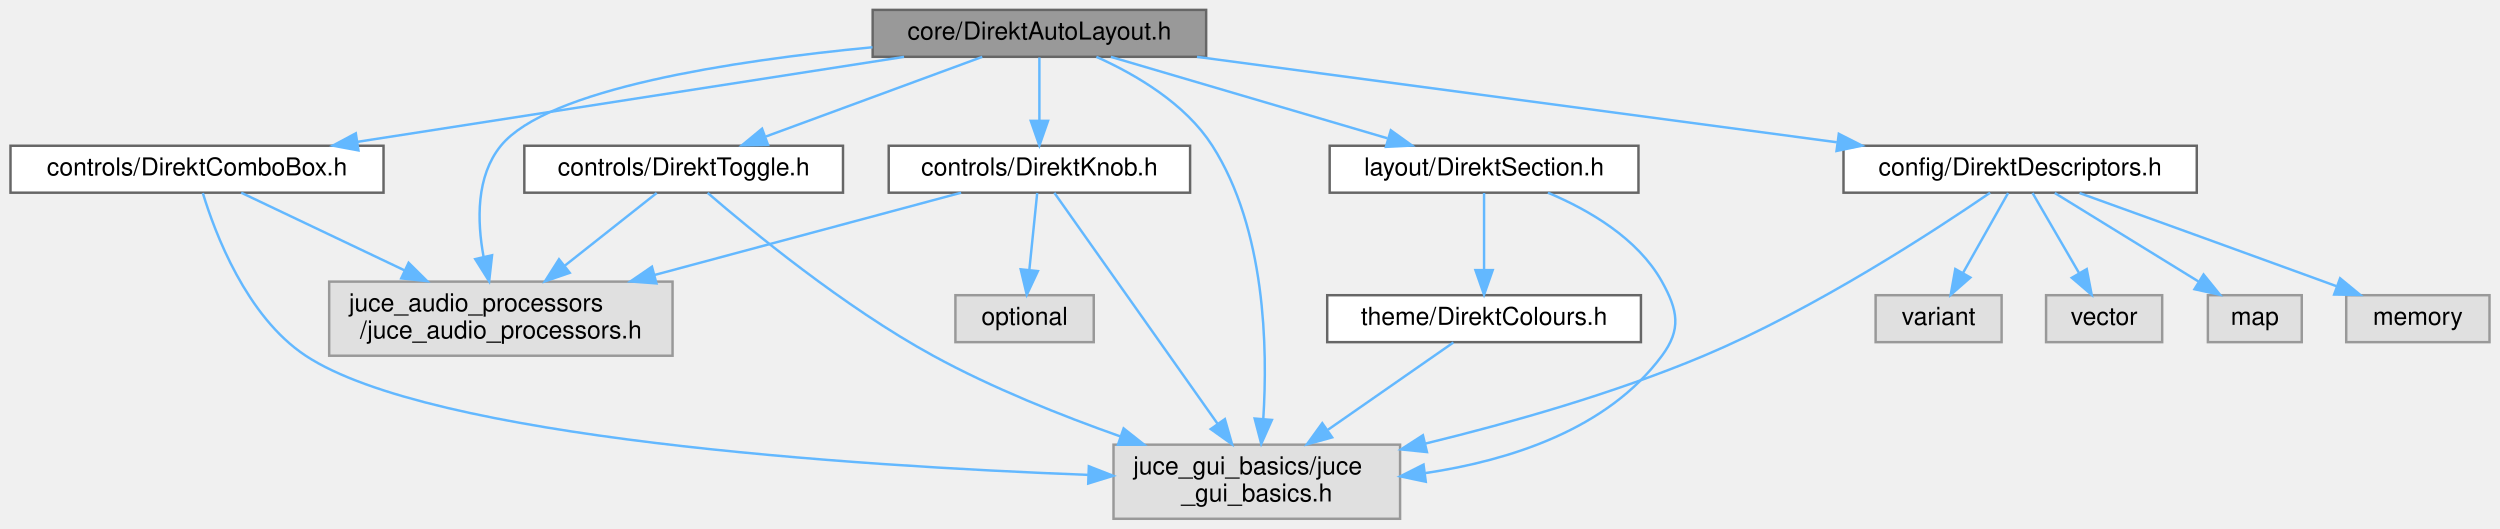
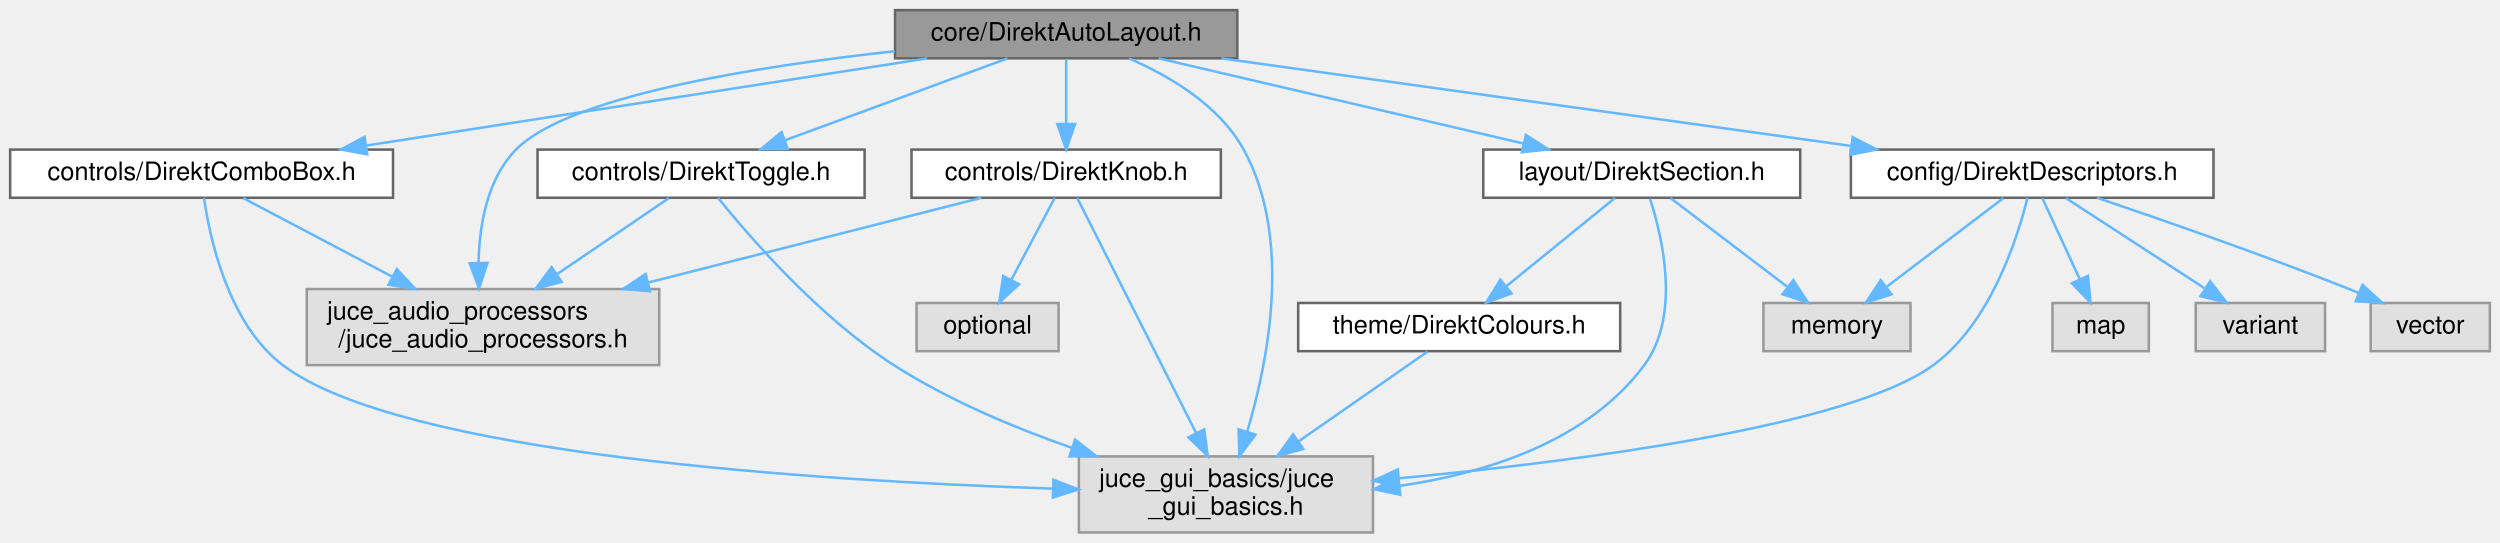
- <svg xmlns="http://www.w3.org/2000/svg" xmlns:xlink="http://www.w3.org/1999/xlink" width="1012pt" height="214pt" viewBox="0.00 0.00 1011.50 214.00">
+ <svg xmlns="http://www.w3.org/2000/svg" xmlns:xlink="http://www.w3.org/1999/xlink" width="986pt" height="214pt" viewBox="0.00 0.00 986.00 214.00">
  <g id="graph0" class="graph" transform="scale(1 1) rotate(0) translate(4 210)">
    <g id="Node000001" class="node">
      <g id="a_Node000001">
        <a xlink:title=" ">
          <polygon fill="#999999" stroke="#666666" points="484,-206 349,-206 349,-187 484,-187 484,-206" />
          <text text-anchor="middle" x="416.5" y="-194" font-family="Helvetica,sans-Serif" font-size="10.00">core/DirektAutoLayout.h</text>
        </a>
      </g>
    </g>
    <g id="Node000002" class="node">
      <g id="a_Node000002">
        <a xlink:title=" ">
-           <polygon fill="#e0e0e0" stroke="#999999" points="268,-96 129,-96 129,-66 268,-66 268,-96" />
-           <text text-anchor="start" x="137" y="-84" font-family="Helvetica,sans-Serif" font-size="10.00">juce_audio_processors</text>
-           <text text-anchor="middle" x="198.5" y="-73" font-family="Helvetica,sans-Serif" font-size="10.00">/juce_audio_processors.h</text>
+           <polygon fill="#e0e0e0" stroke="#999999" points="256,-96 117,-96 117,-66 256,-66 256,-96" />
+           <text text-anchor="start" x="125" y="-84" font-family="Helvetica,sans-Serif" font-size="10.00">juce_audio_processors</text>
+           <text text-anchor="middle" x="186.5" y="-73" font-family="Helvetica,sans-Serif" font-size="10.00">/juce_audio_processors.h</text>
        </a>
      </g>
    </g>
    <g id="edge1_Node000001_Node000002" class="edge">
      <g id="a_edge1_Node000001_Node000002">
        <a xlink:title=" ">
-           <path fill="none" stroke="#63b8ff" d="M348.94,-190.88C292.14,-185.43 217.28,-174 198.5,-151 188.44,-138.68 188.82,-120.58 191.51,-106.01" />
-           <polygon fill="#63b8ff" stroke="#63b8ff" points="194.94,-106.68 193.76,-96.15 188.12,-105.12 194.94,-106.68" />
+           <path fill="none" stroke="#63b8ff" d="M348.86,-189.81C293.14,-183.69 220.07,-171.9 199.5,-151 188.08,-139.39 185.04,-121.11 184.74,-106.28" />
+           <polygon fill="#63b8ff" stroke="#63b8ff" points="188.24,-106.3 184.93,-96.24 181.24,-106.17 188.24,-106.3" />
        </a>
      </g>
    </g>
    <g id="Node000003" class="node">
      <g id="a_Node000003">
        <a xlink:title=" ">
-           <polygon fill="#e0e0e0" stroke="#999999" points="562.5,-30 446.5,-30 446.5,0 562.5,0 562.5,-30" />
-           <text text-anchor="start" x="454.5" y="-18" font-family="Helvetica,sans-Serif" font-size="10.00">juce_gui_basics/juce</text>
-           <text text-anchor="middle" x="504.5" y="-7" font-family="Helvetica,sans-Serif" font-size="10.00">_gui_basics.h</text>
+           <polygon fill="#e0e0e0" stroke="#999999" points="537.5,-30 421.5,-30 421.5,0 537.5,0 537.5,-30" />
+           <text text-anchor="start" x="429.5" y="-18" font-family="Helvetica,sans-Serif" font-size="10.00">juce_gui_basics/juce</text>
+           <text text-anchor="middle" x="479.5" y="-7" font-family="Helvetica,sans-Serif" font-size="10.00">_gui_basics.h</text>
        </a>
      </g>
    </g>
    <g id="edge2_Node000001_Node000003" class="edge">
      <g id="a_edge2_Node000001_Node000003">
        <a xlink:title=" ">
-           <path fill="none" stroke="#63b8ff" d="M439.57,-186.99C455.44,-179.87 475.57,-168.11 486.5,-151 508.06,-117.25 508.97,-69.07 507.12,-40.32" />
-           <polygon fill="#63b8ff" stroke="#63b8ff" points="510.61,-40.01 506.31,-30.33 503.63,-40.58 510.61,-40.01" />
+           <path fill="none" stroke="#63b8ff" d="M441.31,-186.95C457.34,-179.99 476.93,-168.42 486.5,-151 505.64,-116.16 496.39,-68.33 487.94,-39.95" />
+           <polygon fill="#63b8ff" stroke="#63b8ff" points="491.17,-38.56 484.8,-30.09 484.5,-40.68 491.17,-38.56" />
        </a>
      </g>
    </g>
    <g id="Node000004" class="node">
      <g id="a_Node000004">
        <a xlink:href="DirektDescriptors_8h.html" target="_top" xlink:title=" ">
-           <polygon fill="white" stroke="#666666" points="885,-151 742,-151 742,-132 885,-132 885,-151" />
-           <text text-anchor="middle" x="813.5" y="-139" font-family="Helvetica,sans-Serif" font-size="10.00">config/DirektDescriptors.h</text>
+           <polygon fill="white" stroke="#666666" points="869,-151 726,-151 726,-132 869,-132 869,-151" />
+           <text text-anchor="middle" x="797.5" y="-139" font-family="Helvetica,sans-Serif" font-size="10.00">config/DirektDescriptors.h</text>
        </a>
      </g>
    </g>
    <g id="edge3_Node000001_Node000004" class="edge">
      <g id="a_edge3_Node000001_Node000004">
        <a xlink:title=" ">
-           <path fill="none" stroke="#63b8ff" d="M480.28,-186.98C550.94,-177.55 664.7,-162.36 739.29,-152.41" />
-           <polygon fill="#63b8ff" stroke="#63b8ff" points="740.1,-155.83 749.54,-151.04 739.17,-148.89 740.1,-155.83" />
+           <path fill="none" stroke="#63b8ff" d="M477.71,-186.98C545.38,-177.57 654.25,-162.43 725.84,-152.47" />
+           <polygon fill="#63b8ff" stroke="#63b8ff" points="726.7,-155.88 736.12,-151.04 725.74,-148.95 726.7,-155.88" />
        </a>
      </g>
    </g>
    <g id="Node000009" class="node">
      <g id="a_Node000009">
        <a xlink:href="DirektComboBox_8h.html" target="_top" xlink:title=" ">
          <polygon fill="white" stroke="#666666" points="151,-151 0,-151 0,-132 151,-132 151,-151" />
          <text text-anchor="middle" x="75.5" y="-139" font-family="Helvetica,sans-Serif" font-size="10.00">controls/DirektComboBox.h</text>
        </a>
      </g>
    </g>
    <g id="edge9_Node000001_Node000009" class="edge">
      <g id="a_edge9_Node000001_Node000009">
        <a xlink:title=" ">
          <path fill="none" stroke="#63b8ff" d="M361.71,-186.98C301.4,-177.61 204.51,-162.55 140.43,-152.59" />
          <polygon fill="#63b8ff" stroke="#63b8ff" points="140.85,-149.12 130.43,-151.04 139.78,-156.03 140.85,-149.12" />
        </a>
      </g>
    </g>
    <g id="Node000010" class="node">
      <g id="a_Node000010">
        <a xlink:href="DirektKnob_8h.html" target="_top" xlink:title=" ">
          <polygon fill="white" stroke="#666666" points="477.5,-151 355.5,-151 355.5,-132 477.5,-132 477.5,-151" />
          <text text-anchor="middle" x="416.5" y="-139" font-family="Helvetica,sans-Serif" font-size="10.00">controls/DirektKnob.h</text>
        </a>
      </g>
    </g>
    <g id="edge12_Node000001_Node000010" class="edge">
      <g id="a_edge12_Node000001_Node000010">
        <a xlink:title=" ">
          <path fill="none" stroke="#63b8ff" d="M416.5,-186.75C416.5,-179.8 416.5,-169.85 416.5,-161.13" />
          <polygon fill="#63b8ff" stroke="#63b8ff" points="420,-161.09 416.5,-151.09 413,-161.09 420,-161.09" />
        </a>
      </g>
    </g>
    <g id="Node000012" class="node">
      <g id="a_Node000012">
        <a xlink:href="DirektToggle_8h.html" target="_top" xlink:title=" ">
          <polygon fill="white" stroke="#666666" points="337,-151 208,-151 208,-132 337,-132 337,-151" />
          <text text-anchor="middle" x="272.5" y="-139" font-family="Helvetica,sans-Serif" font-size="10.00">controls/DirektToggle.h</text>
        </a>
      </g>
    </g>
    <g id="edge16_Node000001_Node000012" class="edge">
      <g id="a_edge16_Node000001_Node000012">
        <a xlink:title=" ">
          <path fill="none" stroke="#63b8ff" d="M393.36,-186.98C369.68,-178.27 332.63,-164.63 305.79,-154.75" />
          <polygon fill="#63b8ff" stroke="#63b8ff" points="306.65,-151.34 296.06,-151.17 304.23,-157.91 306.65,-151.34" />
        </a>
      </g>
    </g>
    <g id="Node000013" class="node">
      <g id="a_Node000013">
        <a xlink:href="DirektSection_8h.html" target="_top" xlink:title=" ">
-           <polygon fill="white" stroke="#666666" points="659,-151 534,-151 534,-132 659,-132 659,-151" />
-           <text text-anchor="middle" x="596.5" y="-139" font-family="Helvetica,sans-Serif" font-size="10.00">layout/DirektSection.h</text>
+           <polygon fill="white" stroke="#666666" points="706,-151 581,-151 581,-132 706,-132 706,-151" />
+           <text text-anchor="middle" x="643.5" y="-139" font-family="Helvetica,sans-Serif" font-size="10.00">layout/DirektSection.h</text>
        </a>
      </g>
    </g>
    <g id="edge19_Node000001_Node000013" class="edge">
      <g id="a_edge19_Node000001_Node000013">
        <a xlink:title=" ">
-           <path fill="none" stroke="#63b8ff" d="M445.42,-186.98C475.77,-178.05 523.67,-163.94 557.38,-154.02" />
-           <polygon fill="#63b8ff" stroke="#63b8ff" points="558.75,-157.26 567.35,-151.08 556.77,-150.55 558.75,-157.26" />
+           <path fill="none" stroke="#63b8ff" d="M452.97,-186.98C492.07,-177.86 554.27,-163.33 596.89,-153.38" />
+           <polygon fill="#63b8ff" stroke="#63b8ff" points="597.8,-156.76 606.74,-151.08 596.21,-149.95 597.8,-156.76" />
        </a>
      </g>
    </g>
    <g id="edge4_Node000004_Node000003" class="edge">
      <g id="a_edge4_Node000004_Node000003">
        <a xlink:title=" ">
-           <path fill="none" stroke="#63b8ff" d="M801.34,-131.98C779.23,-116.81 730.53,-84.95 685.5,-66 649.4,-50.81 607.32,-38.86 572.82,-30.46" />
-           <polygon fill="#63b8ff" stroke="#63b8ff" points="573.38,-27 562.84,-28.08 571.75,-33.81 573.38,-27" />
+           <path fill="none" stroke="#63b8ff" d="M795.64,-131.97C791.74,-116.2 781.1,-82.58 758.5,-66 725.79,-42 619.47,-28.17 547.93,-21.37" />
+           <polygon fill="#63b8ff" stroke="#63b8ff" points="547.92,-17.86 537.64,-20.42 547.28,-24.83 547.92,-17.86" />
        </a>
      </g>
    </g>
    <g id="Node000005" class="node">
      <g id="a_Node000005">
        <a xlink:title=" ">
-           <polygon fill="#e0e0e0" stroke="#999999" points="927.5,-90.5 889.5,-90.5 889.5,-71.5 927.5,-71.5 927.5,-90.5" />
-           <text text-anchor="middle" x="908.5" y="-78.5" font-family="Helvetica,sans-Serif" font-size="10.00">map</text>
+           <polygon fill="#e0e0e0" stroke="#999999" points="843.5,-90.5 805.5,-90.5 805.5,-71.5 843.5,-71.5 843.5,-90.5" />
+           <text text-anchor="middle" x="824.5" y="-78.5" font-family="Helvetica,sans-Serif" font-size="10.00">map</text>
        </a>
      </g>
    </g>
    <g id="edge5_Node000004_Node000005" class="edge">
      <g id="a_edge5_Node000004_Node000005">
        <a xlink:title=" ">
-           <path fill="none" stroke="#63b8ff" d="M827.52,-131.87C842.81,-122.45 867.53,-107.23 885.64,-96.08" />
-           <polygon fill="#63b8ff" stroke="#63b8ff" points="887.75,-98.89 894.42,-90.67 884.07,-92.93 887.75,-98.89" />
+           <path fill="none" stroke="#63b8ff" d="M801.48,-131.87C805.35,-123.49 811.34,-110.51 816.24,-99.89" />
+           <polygon fill="#63b8ff" stroke="#63b8ff" points="819.49,-101.21 820.5,-90.67 813.13,-98.28 819.49,-101.21" />
        </a>
      </g>
    </g>
    <g id="Node000006" class="node">
      <g id="a_Node000006">
        <a xlink:title=" ">
-           <polygon fill="#e0e0e0" stroke="#999999" points="1003.5,-90.5 945.5,-90.5 945.5,-71.5 1003.5,-71.5 1003.5,-90.5" />
-           <text text-anchor="middle" x="974.5" y="-78.5" font-family="Helvetica,sans-Serif" font-size="10.00">memory</text>
+           <polygon fill="#e0e0e0" stroke="#999999" points="749.5,-90.5 691.5,-90.5 691.5,-71.5 749.5,-71.5 749.5,-90.5" />
+           <text text-anchor="middle" x="720.5" y="-78.5" font-family="Helvetica,sans-Serif" font-size="10.00">memory</text>
        </a>
      </g>
    </g>
    <g id="edge6_Node000004_Node000006" class="edge">
      <g id="a_edge6_Node000004_Node000006">
        <a xlink:title=" ">
-           <path fill="none" stroke="#63b8ff" d="M837.56,-131.84C862.36,-122.91 902.16,-108.54 936.5,-96 938.13,-95.4 939.81,-94.79 941.5,-94.17" />
-           <polygon fill="#63b8ff" stroke="#63b8ff" points="943.02,-97.34 951.2,-90.61 940.6,-90.77 943.02,-97.34" />
+           <path fill="none" stroke="#63b8ff" d="M786.14,-131.87C774.08,-122.71 754.8,-108.06 740.25,-97.01" />
+           <polygon fill="#63b8ff" stroke="#63b8ff" points="741.99,-93.93 731.91,-90.67 737.75,-99.5 741.99,-93.93" />
        </a>
      </g>
    </g>
    <g id="Node000007" class="node">
      <g id="a_Node000007">
        <a xlink:title=" ">
-           <polygon fill="#e0e0e0" stroke="#999999" points="806,-90.5 755,-90.5 755,-71.5 806,-71.5 806,-90.5" />
-           <text text-anchor="middle" x="780.5" y="-78.5" font-family="Helvetica,sans-Serif" font-size="10.00">variant</text>
+           <polygon fill="#e0e0e0" stroke="#999999" points="913,-90.5 862,-90.5 862,-71.5 913,-71.5 913,-90.5" />
+           <text text-anchor="middle" x="887.5" y="-78.5" font-family="Helvetica,sans-Serif" font-size="10.00">variant</text>
        </a>
      </g>
    </g>
    <g id="edge7_Node000004_Node000007" class="edge">
      <g id="a_edge7_Node000004_Node000007">
        <a xlink:title=" ">
-           <path fill="none" stroke="#63b8ff" d="M808.63,-131.87C803.85,-123.4 796.43,-110.24 790.41,-99.57" />
-           <polygon fill="#63b8ff" stroke="#63b8ff" points="793.35,-97.66 785.39,-90.67 787.25,-101.1 793.35,-97.66" />
+           <path fill="none" stroke="#63b8ff" d="M810.78,-131.87C825.14,-122.54 848.26,-107.51 865.37,-96.38" />
+           <polygon fill="#63b8ff" stroke="#63b8ff" points="867.69,-99.05 874.17,-90.67 863.87,-93.18 867.69,-99.05" />
        </a>
      </g>
    </g>
    <g id="Node000008" class="node">
      <g id="a_Node000008">
        <a xlink:title=" ">
-           <polygon fill="#e0e0e0" stroke="#999999" points="871,-90.5 824,-90.5 824,-71.5 871,-71.5 871,-90.5" />
-           <text text-anchor="middle" x="847.5" y="-78.5" font-family="Helvetica,sans-Serif" font-size="10.00">vector</text>
+           <polygon fill="#e0e0e0" stroke="#999999" points="978,-90.5 931,-90.5 931,-71.5 978,-71.5 978,-90.5" />
+           <text text-anchor="middle" x="954.5" y="-78.5" font-family="Helvetica,sans-Serif" font-size="10.00">vector</text>
        </a>
      </g>
    </g>
    <g id="edge8_Node000004_Node000008" class="edge">
      <g id="a_edge8_Node000004_Node000008">
        <a xlink:title=" ">
-           <path fill="none" stroke="#63b8ff" d="M818.52,-131.87C823.44,-123.4 831.09,-110.24 837.29,-99.57" />
-           <polygon fill="#63b8ff" stroke="#63b8ff" points="840.46,-101.07 842.46,-90.67 834.41,-97.55 840.46,-101.07" />
+           <path fill="none" stroke="#63b8ff" d="M823.07,-131.99C848.48,-123.39 888.45,-109.49 922.5,-96 923.71,-95.52 924.93,-95.03 926.17,-94.52" />
+           <polygon fill="#63b8ff" stroke="#63b8ff" points="927.79,-97.63 935.64,-90.51 925.07,-91.19 927.79,-97.63" />
        </a>
      </g>
    </g>
    <g id="edge10_Node000009_Node000002" class="edge">
      <g id="a_edge10_Node000009_Node000002">
        <a xlink:title=" ">
-           <path fill="none" stroke="#63b8ff" d="M93.39,-131.99C110.64,-123.79 137.34,-111.09 159.51,-100.55" />
-           <polygon fill="#63b8ff" stroke="#63b8ff" points="161.16,-103.63 168.69,-96.18 158.16,-97.31 161.16,-103.63" />
+           <path fill="none" stroke="#63b8ff" d="M91.88,-131.87C107.29,-123.75 130.89,-111.31 150.66,-100.89" />
+           <polygon fill="#63b8ff" stroke="#63b8ff" points="152.5,-103.87 159.72,-96.11 149.24,-97.68 152.5,-103.87" />
        </a>
      </g>
    </g>
    <g id="edge11_Node000009_Node000003" class="edge">
      <g id="a_edge11_Node000009_Node000003">
        <a xlink:title=" ">
-           <path fill="none" stroke="#63b8ff" d="M77.86,-131.84C82.71,-115.85 95.43,-81.88 119.5,-66 170.12,-32.6 339.79,-21.45 436.15,-17.77" />
-           <polygon fill="#63b8ff" stroke="#63b8ff" points="436.51,-21.26 446.38,-17.4 436.26,-14.27 436.51,-21.26" />
+           <path fill="none" stroke="#63b8ff" d="M76.46,-131.92C78.74,-116.08 85.97,-82.34 107.5,-66 153.95,-30.74 317.28,-20.34 411.36,-17.28" />
+           <polygon fill="#63b8ff" stroke="#63b8ff" points="411.47,-20.78 421.35,-16.97 411.25,-13.78 411.47,-20.78" />
        </a>
      </g>
    </g>
    <g id="edge13_Node000010_Node000002" class="edge">
      <g id="a_edge13_Node000010_Node000002">
        <a xlink:title=" ">
-           <path fill="none" stroke="#63b8ff" d="M384.8,-131.99C352.4,-123.3 301.22,-109.57 260.7,-98.69" />
-           <polygon fill="#63b8ff" stroke="#63b8ff" points="261.48,-95.28 250.91,-96.06 259.66,-102.04 261.48,-95.28" />
+           <path fill="none" stroke="#63b8ff" d="M383.06,-131.99C348.73,-123.26 294.42,-109.45 251.58,-98.55" />
+           <polygon fill="#63b8ff" stroke="#63b8ff" points="252.35,-95.14 241.8,-96.06 250.62,-101.92 252.35,-95.14" />
        </a>
      </g>
    </g>
    <g id="edge14_Node000010_Node000003" class="edge">
      <g id="a_edge14_Node000010_Node000003">
        <a xlink:title=" ">
-           <path fill="none" stroke="#63b8ff" d="M422.55,-131.94C436,-112.91 468.78,-66.53 488.57,-38.54" />
-           <polygon fill="#63b8ff" stroke="#63b8ff" points="491.58,-40.35 494.49,-30.16 485.86,-36.31 491.58,-40.35" />
+           <path fill="none" stroke="#63b8ff" d="M420.83,-131.94C430.38,-113.07 453.52,-67.34 467.72,-39.28" />
+           <polygon fill="#63b8ff" stroke="#63b8ff" points="470.94,-40.66 472.33,-30.16 464.7,-37.5 470.94,-40.66" />
        </a>
      </g>
    </g>
    <g id="Node000011" class="node">
      <g id="a_Node000011">
        <a xlink:title=" ">
-           <polygon fill="#e0e0e0" stroke="#999999" points="438.5,-90.5 382.5,-90.5 382.5,-71.5 438.5,-71.5 438.5,-90.5" />
-           <text text-anchor="middle" x="410.5" y="-78.5" font-family="Helvetica,sans-Serif" font-size="10.00">optional</text>
+           <polygon fill="#e0e0e0" stroke="#999999" points="413.5,-90.5 357.5,-90.5 357.5,-71.5 413.5,-71.5 413.5,-90.5" />
+           <text text-anchor="middle" x="385.5" y="-78.5" font-family="Helvetica,sans-Serif" font-size="10.00">optional</text>
        </a>
      </g>
    </g>
    <g id="edge15_Node000010_Node000011" class="edge">
      <g id="a_edge15_Node000010_Node000011">
        <a xlink:title=" ">
-           <path fill="none" stroke="#63b8ff" d="M415.61,-131.87C414.78,-123.75 413.51,-111.31 412.44,-100.89" />
-           <polygon fill="#63b8ff" stroke="#63b8ff" points="415.89,-100.26 411.39,-90.67 408.93,-100.97 415.89,-100.26" />
+           <path fill="none" stroke="#63b8ff" d="M411.93,-131.87C407.44,-123.4 400.47,-110.24 394.81,-99.57" />
+           <polygon fill="#63b8ff" stroke="#63b8ff" points="397.87,-97.86 390.09,-90.67 391.68,-101.14 397.87,-97.86" />
        </a>
      </g>
    </g>
    <g id="edge17_Node000012_Node000002" class="edge">
      <g id="a_edge17_Node000012_Node000002">
        <a xlink:title=" ">
-           <path fill="none" stroke="#63b8ff" d="M261.58,-131.87C251.82,-124.15 237.13,-112.54 224.38,-102.46" />
-           <polygon fill="#63b8ff" stroke="#63b8ff" points="226.37,-99.57 216.35,-96.11 222.03,-105.06 226.37,-99.57" />
+           <path fill="none" stroke="#63b8ff" d="M259.81,-131.87C248.25,-124 230.74,-112.09 215.73,-101.89" />
+           <polygon fill="#63b8ff" stroke="#63b8ff" points="217.49,-98.85 207.25,-96.11 213.55,-104.63 217.49,-98.85" />
        </a>
      </g>
    </g>
    <g id="edge18_Node000012_Node000003" class="edge">
      <g id="a_edge18_Node000012_Node000003">
        <a xlink:title=" ">
-           <path fill="none" stroke="#63b8ff" d="M282.21,-131.92C299.53,-116.94 337.36,-85.75 373.5,-66 397.34,-52.97 425.3,-41.8 449.25,-33.34" />
-           <polygon fill="#63b8ff" stroke="#63b8ff" points="450.59,-36.58 458.9,-30 448.3,-29.96 450.59,-36.58" />
+           <path fill="none" stroke="#63b8ff" d="M279.16,-131.98C291.4,-116.81 318.95,-84.94 348.5,-66 369.93,-52.26 395.71,-41.41 418.71,-33.37" />
+           <polygon fill="#63b8ff" stroke="#63b8ff" points="420.02,-36.62 428.37,-30.1 417.78,-29.99 420.02,-36.62" />
        </a>
      </g>
    </g>
    <g id="edge20_Node000013_Node000003" class="edge">
      <g id="a_edge20_Node000013_Node000003">
        <a xlink:title=" ">
-           <path fill="none" stroke="#63b8ff" d="M622.35,-131.99C638.77,-125.09 658.7,-113.58 668.5,-96 674.99,-84.35 676.44,-76.71 668.5,-66 646.49,-36.28 607.22,-23.63 572.62,-18.48" />
-           <polygon fill="#63b8ff" stroke="#63b8ff" points="572.91,-14.99 562.54,-17.17 572,-21.93 572.91,-14.99" />
+           <path fill="none" stroke="#63b8ff" d="M646.74,-131.66C651.66,-116.55 658.99,-85.53 644.5,-66 622.34,-36.13 582.83,-23.48 548.03,-18.37" />
+           <polygon fill="#63b8ff" stroke="#63b8ff" points="548.25,-14.87 537.88,-17.06 547.35,-21.81 548.25,-14.87" />
+         </a>
+       </g>
+     </g>
+     <g id="edge21_Node000013_Node000006" class="edge">
+       <g id="a_edge21_Node000013_Node000006">
+         <a xlink:title=" ">
+           <path fill="none" stroke="#63b8ff" d="M654.86,-131.87C666.92,-122.71 686.2,-108.06 700.75,-97.01" />
+           <polygon fill="#63b8ff" stroke="#63b8ff" points="703.25,-99.5 709.09,-90.67 699.01,-93.93 703.25,-99.5" />
        </a>
      </g>
    </g>
    <g id="Node000014" class="node">
      <g id="a_Node000014">
        <a xlink:href="DirektColours_8h.html" target="_top" xlink:title=" ">
-           <polygon fill="white" stroke="#666666" points="660,-90.5 533,-90.5 533,-71.5 660,-71.5 660,-90.5" />
-           <text text-anchor="middle" x="596.5" y="-78.5" font-family="Helvetica,sans-Serif" font-size="10.00">theme/DirektColours.h</text>
-         </a>
-       </g>
-     </g>
-     <g id="edge21_Node000013_Node000014" class="edge">
-       <g id="a_edge21_Node000013_Node000014">
-         <a xlink:title=" ">
-           <path fill="none" stroke="#63b8ff" d="M596.5,-131.87C596.5,-123.75 596.5,-111.31 596.5,-100.89" />
-           <polygon fill="#63b8ff" stroke="#63b8ff" points="600,-100.67 596.5,-90.67 593,-100.67 600,-100.67" />
-         </a>
-       </g>
-     </g>
-     <g id="edge22_Node000014_Node000003" class="edge">
-       <g id="a_edge22_Node000014_Node000003">
-         <a xlink:title=" ">
-           <path fill="none" stroke="#63b8ff" d="M584.09,-71.37C571.14,-62.36 550.39,-47.92 533.32,-36.05" />
-           <polygon fill="#63b8ff" stroke="#63b8ff" points="535,-32.95 524.79,-30.12 531,-38.7 535,-32.95" />
+           <polygon fill="white" stroke="#666666" points="635,-90.5 508,-90.5 508,-71.5 635,-71.5 635,-90.5" />
+           <text text-anchor="middle" x="571.5" y="-78.5" font-family="Helvetica,sans-Serif" font-size="10.00">theme/DirektColours.h</text>
+         </a>
+       </g>
+     </g>
+     <g id="edge22_Node000013_Node000014" class="edge">
+       <g id="a_edge22_Node000013_Node000014">
+         <a xlink:title=" ">
+           <path fill="none" stroke="#63b8ff" d="M632.88,-131.87C621.6,-122.71 603.58,-108.06 589.97,-97.01" />
+           <polygon fill="#63b8ff" stroke="#63b8ff" points="592.14,-94.26 582.17,-90.67 587.72,-99.69 592.14,-94.26" />
+         </a>
+       </g>
+     </g>
+     <g id="edge23_Node000014_Node000003" class="edge">
+       <g id="a_edge23_Node000014_Node000003">
+         <a xlink:title=" ">
+           <path fill="none" stroke="#63b8ff" d="M559.09,-71.37C546.14,-62.36 525.39,-47.92 508.32,-36.05" />
+           <polygon fill="#63b8ff" stroke="#63b8ff" points="510,-32.95 499.79,-30.12 506,-38.7 510,-32.95" />
        </a>
      </g>
    </g>
  </g>
</svg>
